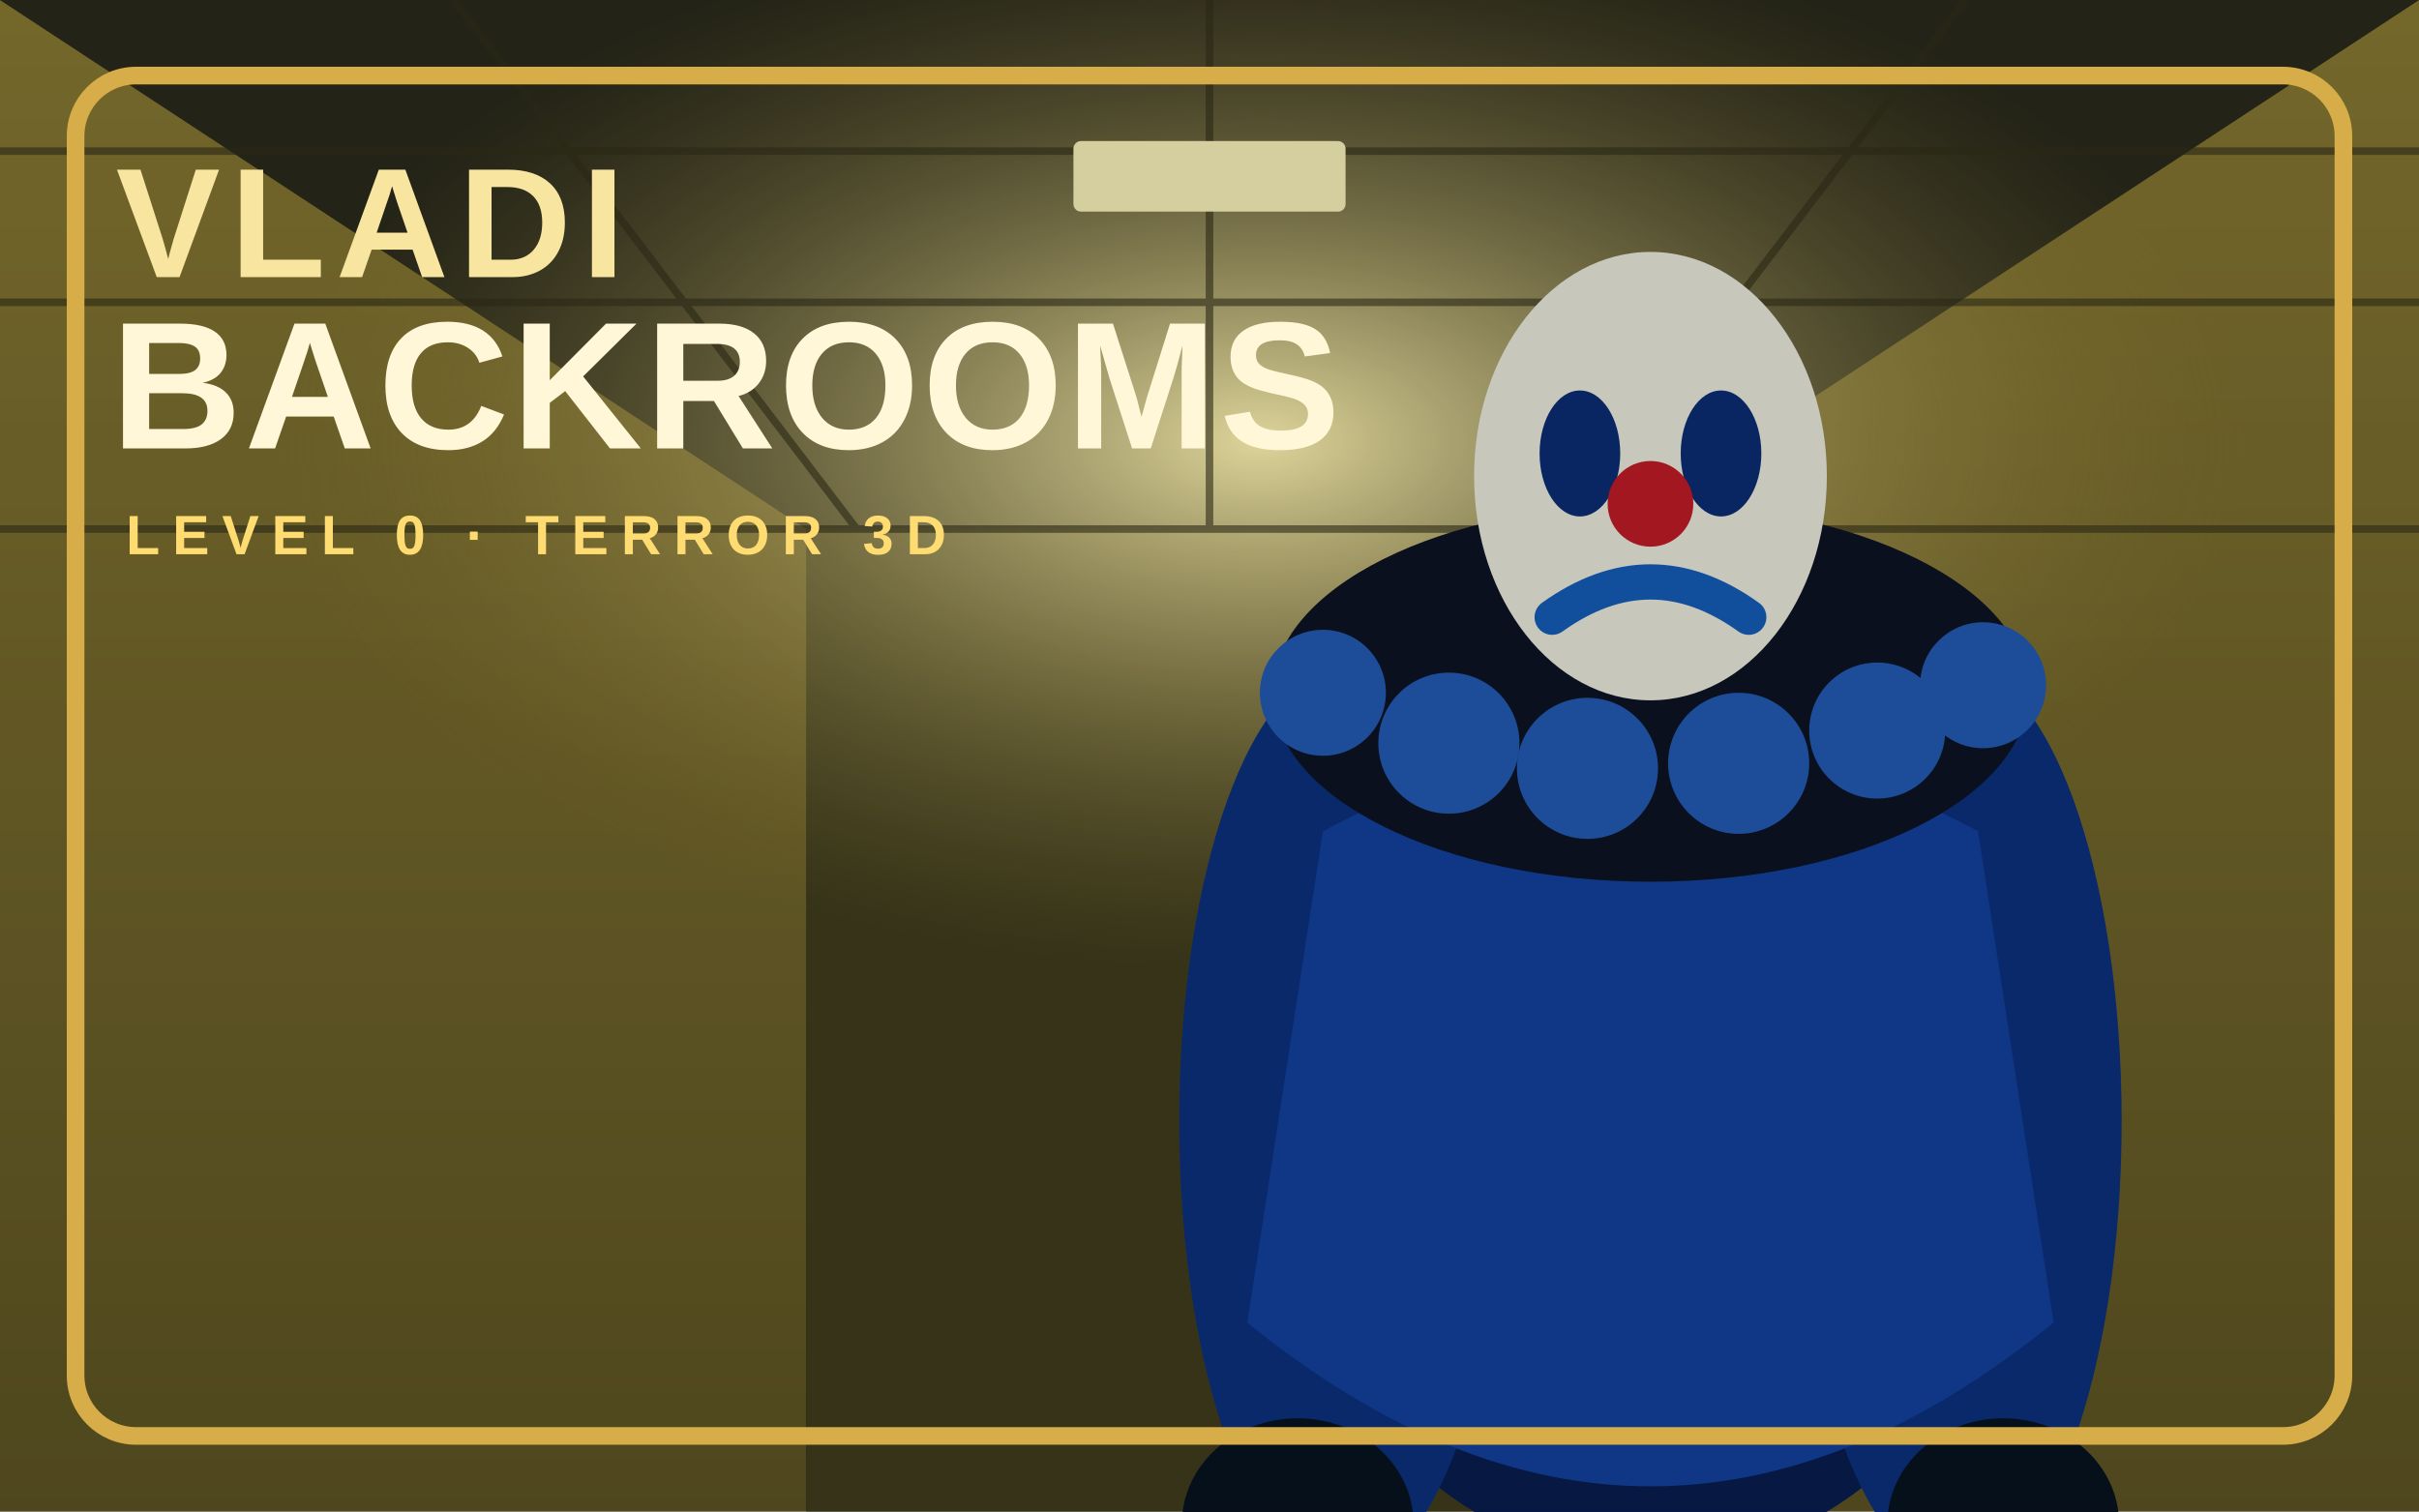
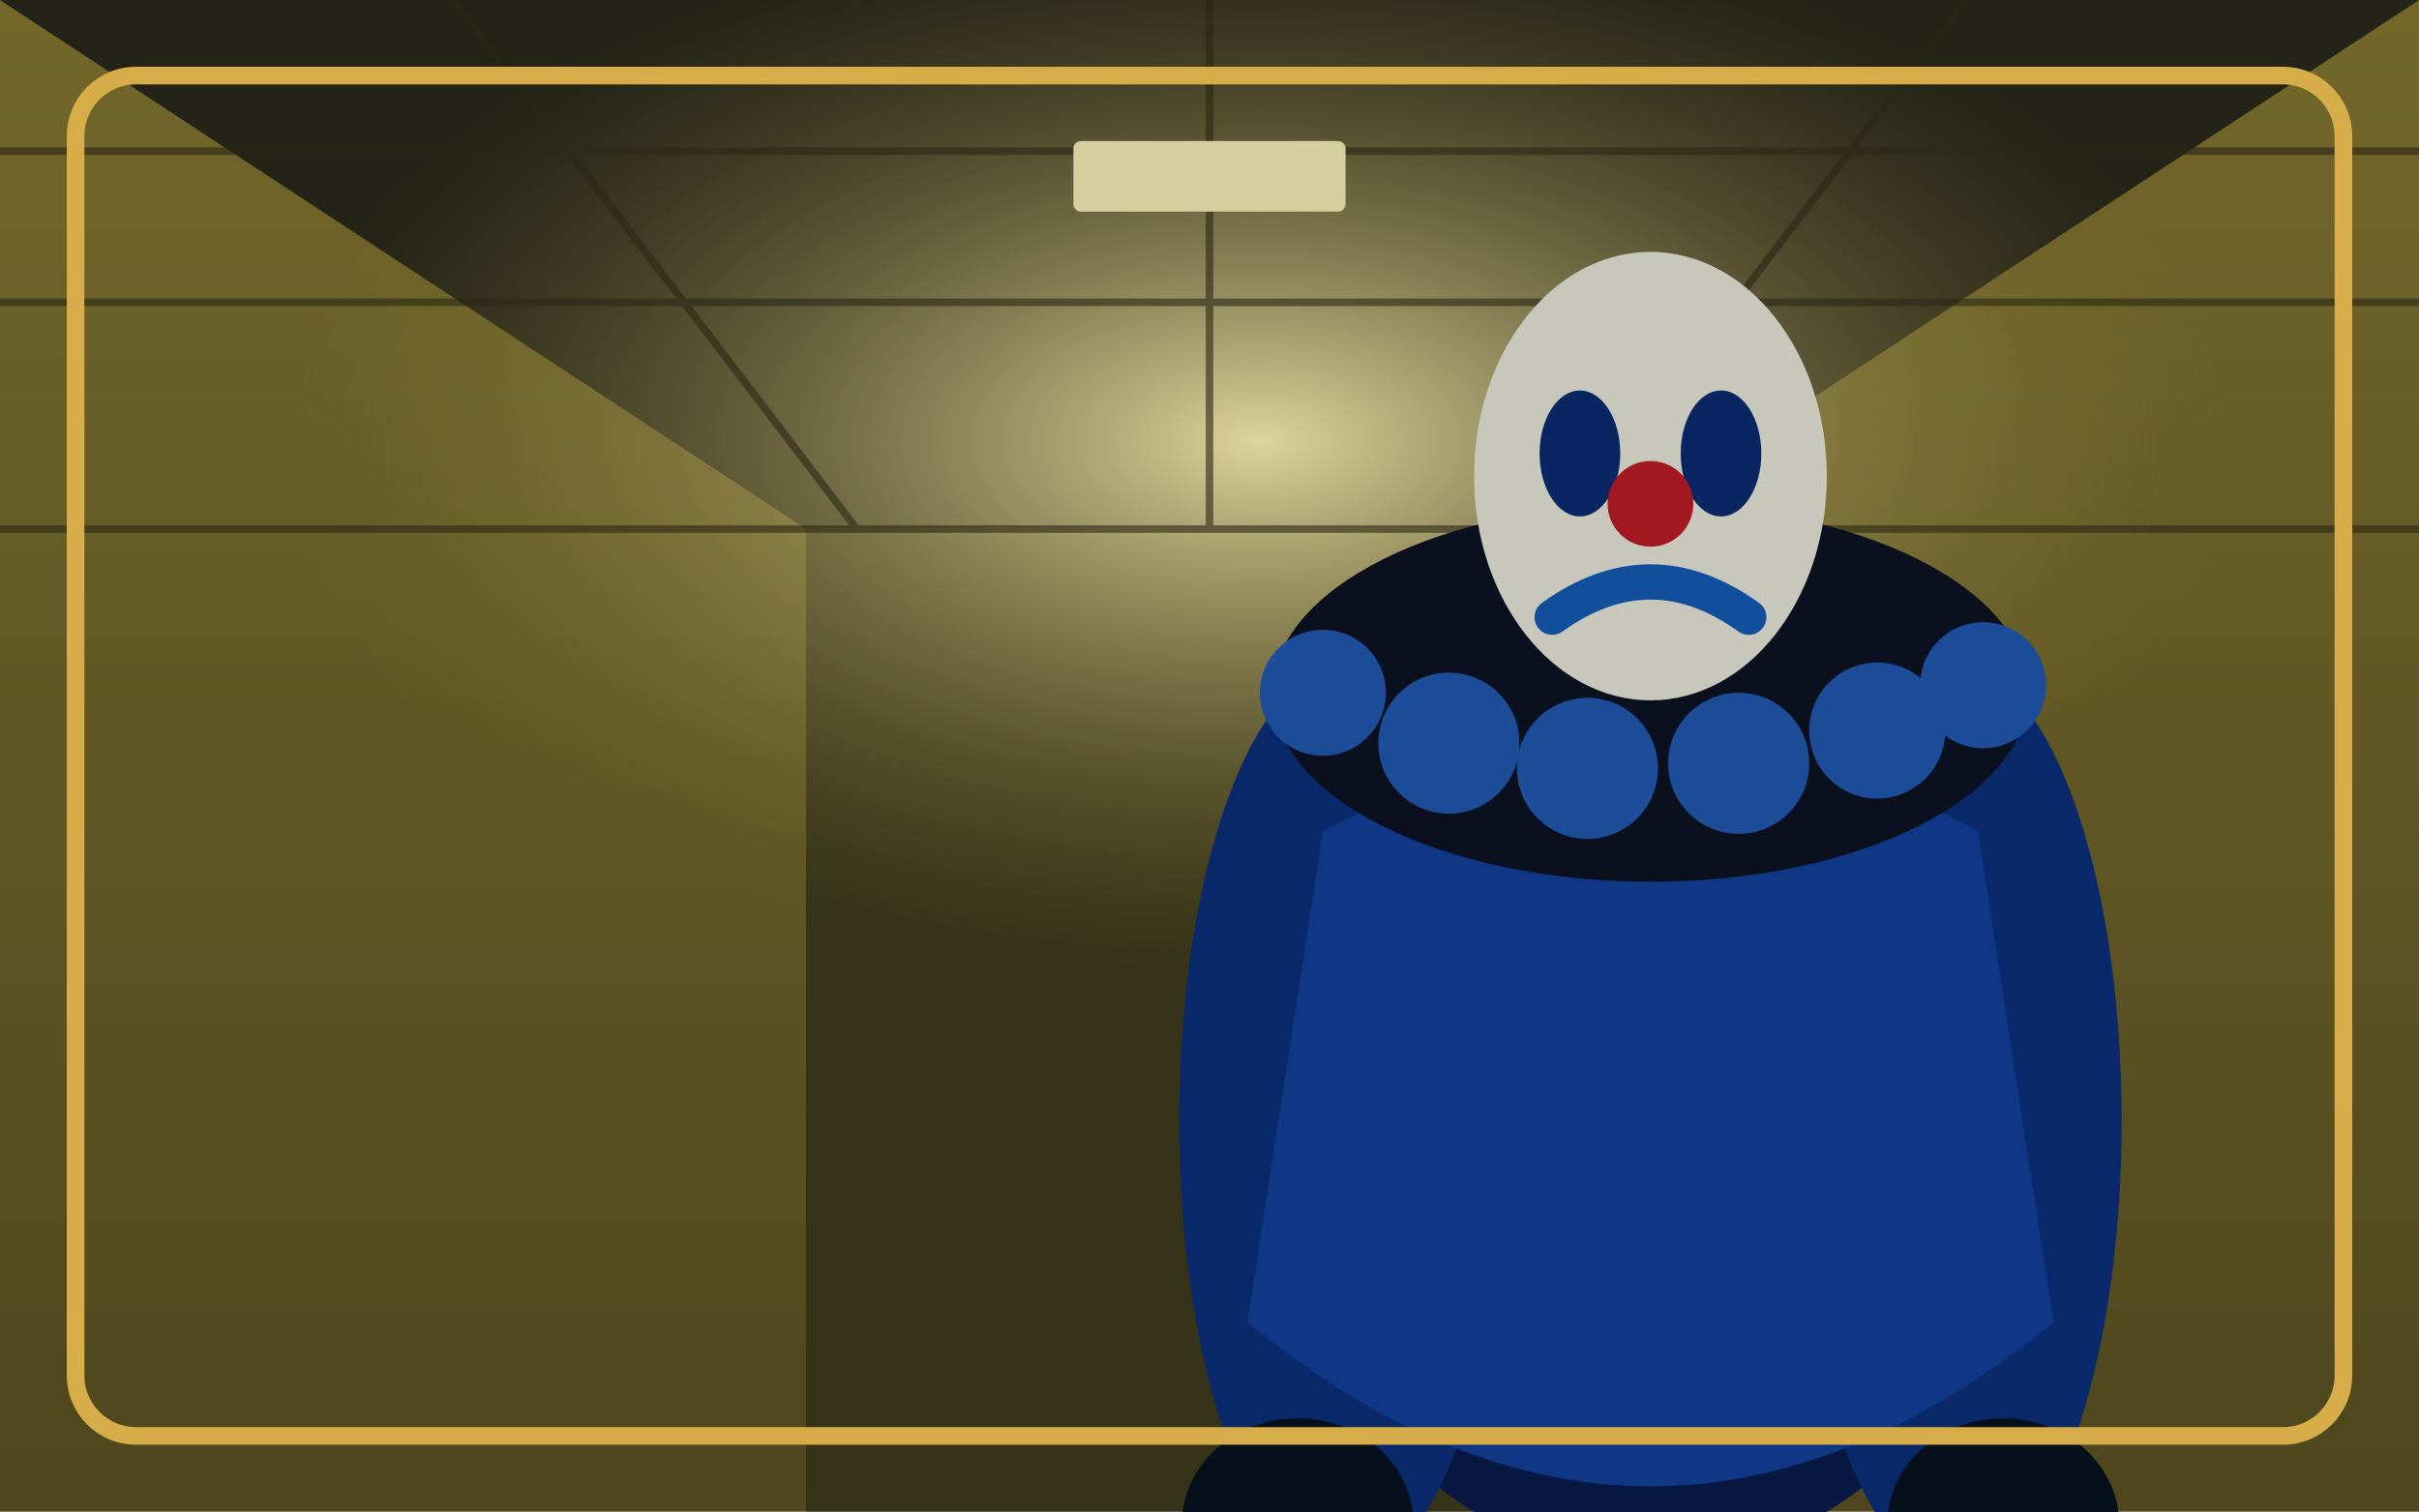
<svg xmlns="http://www.w3.org/2000/svg" viewBox="0 0 960 600">
  <defs>
    <linearGradient id="g" x2="0" y2="1">
      <stop stop-color="#655b24" />
      <stop offset="1" stop-color="#161508" />
    </linearGradient>
    <radialGradient id="l">
      <stop stop-color="#fff4b2" />
      <stop offset="1" stop-color="#89762d" stop-opacity="0" />
    </radialGradient>
  </defs>
  <rect width="960" height="600" fill="url(#g)" />
  <path d="M0 0L320 210V600H0M960 0L640 210V600H960" fill="#aa943f" opacity=".46" />
  <path d="M320 210L0 0H960L640 210Z" fill="#27261a" />
  <path d="M320 210H640V600H320Z" fill="#3d391c" />
  <ellipse cx="500" cy="175" rx="390" ry="210" fill="url(#l)" />
  <g stroke="#2e2b17" stroke-width="3" opacity=".6">
    <path d="M0 120H960M0 210H960M0 60H960M180 0L340 210M780 0L620 210M480 0V210" />
  </g>
  <rect x="426" y="56" width="108" height="28" rx="3" fill="#f6eeb7" />
  <g transform="translate(655 135)">
    <ellipse cx="0" cy="300" rx="155" ry="185" fill="#071b4c" />
    <ellipse cx="-122" cy="310" rx="65" ry="180" fill="#092d7a" />
    <ellipse cx="122" cy="310" rx="65" ry="180" fill="#092d7a" />
    <path d="M-130 195Q0 125 130 195L160 390Q0 520-160 390Z" fill="#103d9a" />
    <ellipse cx="0" cy="140" rx="150" ry="75" fill="#0b1021" />
    <g fill="#2056b0">
      <circle cx="-130" cy="140" r="25" />
      <circle cx="-80" cy="160" r="28" />
      <circle cx="-25" cy="170" r="28" />
      <circle cx="35" cy="168" r="28" />
      <circle cx="90" cy="155" r="27" />
      <circle cx="132" cy="137" r="25" />
    </g>
    <ellipse cx="0" cy="54" rx="70" ry="89" fill="#e5e4d9" />
    <ellipse cx="-28" cy="45" rx="16" ry="25" fill="#092a70" />
    <ellipse cx="28" cy="45" rx="16" ry="25" fill="#092a70" />
    <circle cx="0" cy="65" r="17" fill="#bb1824" />
    <path d="M-39 110Q0 82 39 110" fill="none" stroke="#1259b5" stroke-width="14" stroke-linecap="round" />
    <g fill="#06101d">
      <ellipse cx="-140" cy="470" rx="46" ry="42" />
      <ellipse cx="140" cy="470" rx="46" ry="42" />
    </g>
  </g>
  <rect width="960" height="600" fill="#070b0a" opacity=".14" />
-   <text x="46" y="110" fill="#f8e6a0" font-family="Arial,sans-serif" font-size="62" font-weight="900" letter-spacing="4">VLADI</text>
-   <text x="44" y="178" fill="#fff7d8" font-family="Arial,sans-serif" font-size="72" font-weight="900" letter-spacing="1">BACKROOMS</text>
-   <text x="50" y="220" fill="#ffdc71" font-family="Arial,sans-serif" font-size="22" font-weight="bold" letter-spacing="5">LEVEL 0 · TERROR 3D</text>
  <rect x="30" y="30" width="900" height="540" rx="24" fill="none" stroke="#d6ad49" stroke-width="7" />
</svg>
